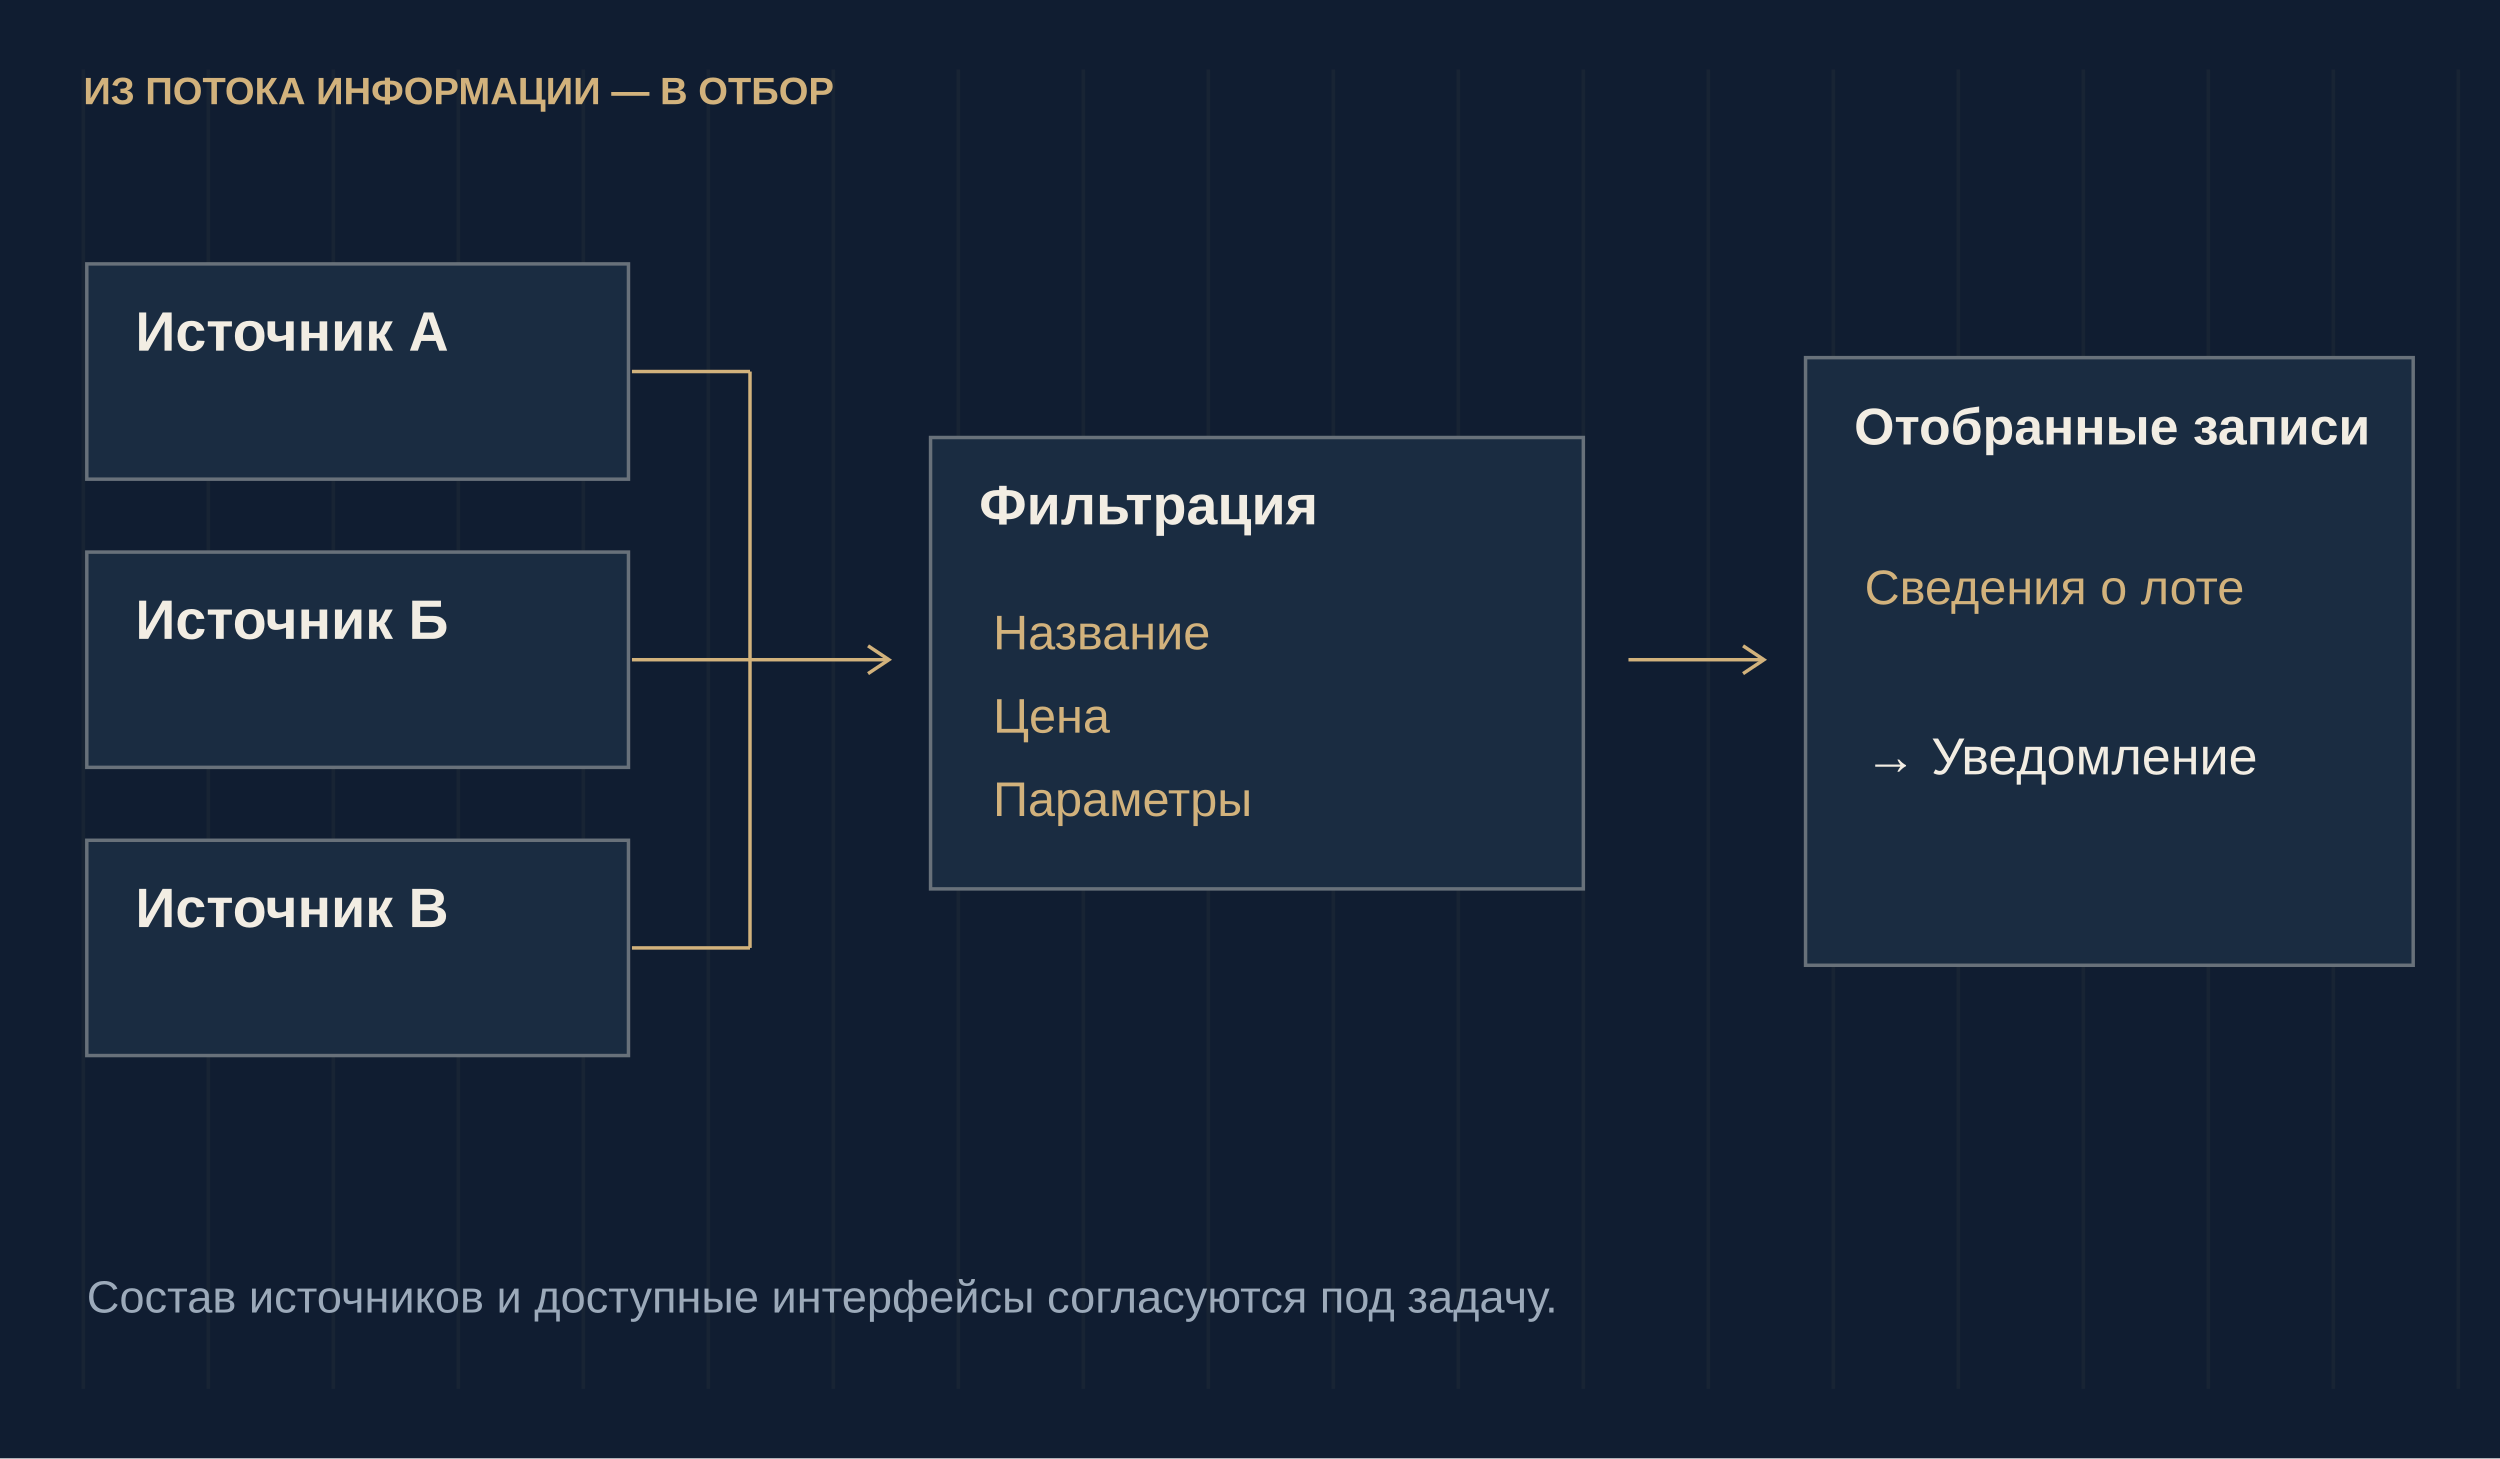
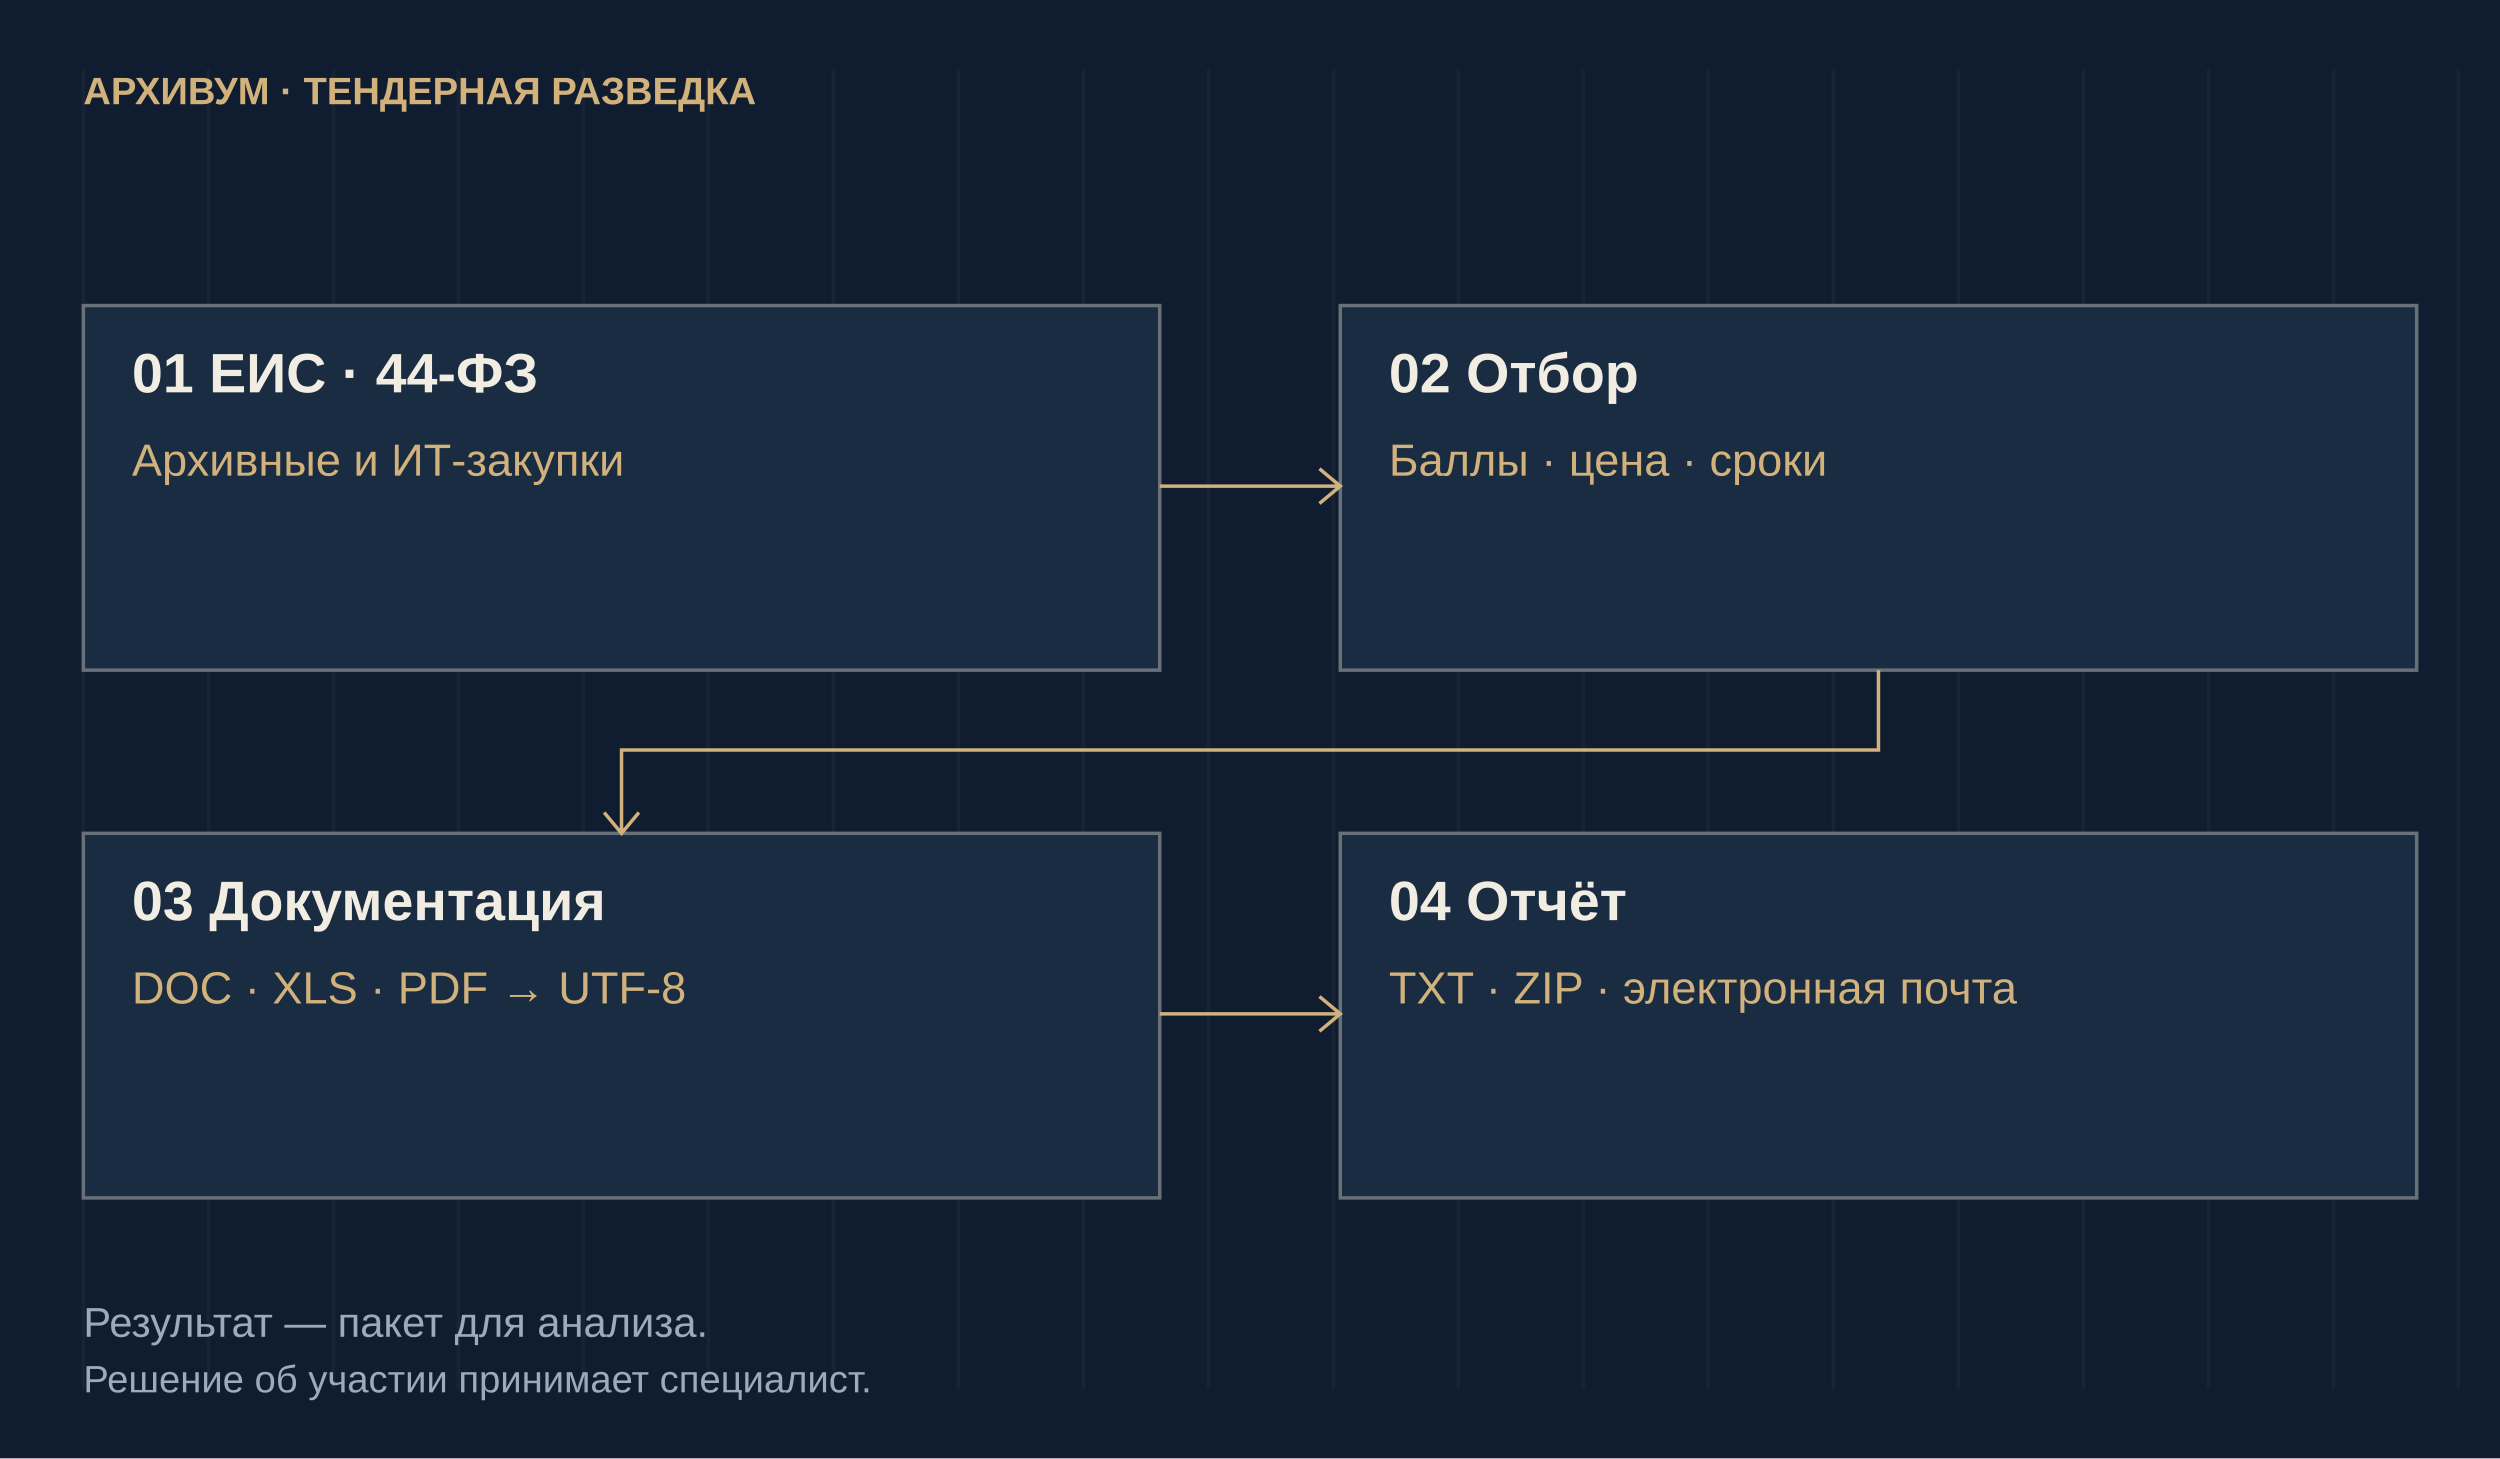
<svg xmlns="http://www.w3.org/2000/svg" viewBox="0 0 720 420" fill="none">
  <rect width="100%" height="100%" fill="#101d31" />
-   <path d="M24 20 L24 400" stroke="#d2b27c" opacity=".045" />
-   <path d="M60 20 L60 400" stroke="#d2b27c" opacity=".045" />
-   <path d="M96 20 L96 400" stroke="#d2b27c" opacity=".045" />
-   <path d="M132 20 L132 400" stroke="#d2b27c" opacity=".045" />
-   <path d="M168 20 L168 400" stroke="#d2b27c" opacity=".045" />
-   <path d="M204 20 L204 400" stroke="#d2b27c" opacity=".045" />
-   <path d="M240 20 L240 400" stroke="#d2b27c" opacity=".045" />
-   <path d="M276 20 L276 400" stroke="#d2b27c" opacity=".045" />
-   <path d="M312 20 L312 400" stroke="#d2b27c" opacity=".045" />
-   <path d="M348 20 L348 400" stroke="#d2b27c" opacity=".045" />
-   <path d="M384 20 L384 400" stroke="#d2b27c" opacity=".045" />
-   <path d="M420 20 L420 400" stroke="#d2b27c" opacity=".045" />
-   <path d="M456 20 L456 400" stroke="#d2b27c" opacity=".045" />
-   <path d="M492 20 L492 400" stroke="#d2b27c" opacity=".045" />
-   <path d="M528 20 L528 400" stroke="#d2b27c" opacity=".045" />
-   <path d="M564 20 L564 400" stroke="#d2b27c" opacity=".045" />
-   <path d="M600 20 L600 400" stroke="#d2b27c" opacity=".045" />
-   <path d="M636 20 L636 400" stroke="#d2b27c" opacity=".045" />
-   <path d="M672 20 L672 400" stroke="#d2b27c" opacity=".045" />
-   <path d="M708 20 L708 400" stroke="#d2b27c" opacity=".045" />
-   <text x="24" y="30" fill="#d2b27c" font-family="Arial, Helvetica, sans-serif" font-size="11" font-weight="600">ИЗ ПОТОКА ИНФОРМАЦИИ — В ОТБОР</text>
-   <rect x="25" y="76" width="156" height="62" rx="0" fill="#1a2c41" stroke="#68717a" />
-   <text x="39" y="101" fill="#f2ede3" font-family="Arial, Helvetica, sans-serif" font-size="16" font-weight="600">Источник А</text>
-   <path d="M182 107 L216 107" stroke="#d2b27c" opacity="1" />
-   <rect x="25" y="159" width="156" height="62" rx="0" fill="#1a2c41" stroke="#68717a" />
-   <text x="39" y="184" fill="#f2ede3" font-family="Arial, Helvetica, sans-serif" font-size="16" font-weight="600">Источник Б</text>
-   <path d="M182 190 L216 190" stroke="#d2b27c" opacity="1" />
-   <rect x="25" y="242" width="156" height="62" rx="0" fill="#1a2c41" stroke="#68717a" />
-   <text x="39" y="267" fill="#f2ede3" font-family="Arial, Helvetica, sans-serif" font-size="16" font-weight="600">Источник В</text>
-   <path d="M182 273 L216 273" stroke="#d2b27c" opacity="1" />
-   <path d="M216 107 L216 273" stroke="#d2b27c" opacity="1" />
-   <path d="M216 190 L256 190" stroke="#d2b27c" opacity="1" />
-   <path d="M250 186 L256 190 L250 194" stroke="#d2b27c" />
-   <rect x="268" y="126" width="188" height="130" rx="0" fill="#1a2c41" stroke="#68717a" />
-   <text x="282" y="151" fill="#f2ede3" font-family="Arial, Helvetica, sans-serif" font-size="16" font-weight="600">Фильтрация</text>
-   <text x="286" y="187" fill="#d2b27c" font-family="Arial, Helvetica, sans-serif" font-size="14" font-weight="400">Название</text>
-   <text x="286" y="211" fill="#d2b27c" font-family="Arial, Helvetica, sans-serif" font-size="14" font-weight="400">Цена</text>
-   <text x="286" y="235" fill="#d2b27c" font-family="Arial, Helvetica, sans-serif" font-size="14" font-weight="400">Параметры</text>
-   <path d="M469 190 L508 190" stroke="#d2b27c" opacity="1" />
-   <path d="M502 186 L508 190 L502 194" stroke="#d2b27c" />
-   <rect x="520" y="103" width="175" height="175" rx="0" fill="#1a2c41" stroke="#68717a" />
-   <text x="534" y="128" fill="#f2ede3" font-family="Arial, Helvetica, sans-serif" font-size="14.9" font-weight="600">Отобранные записи</text>
-   <text x="537" y="174" fill="#d2b27c" font-family="Arial, Helvetica, sans-serif" font-size="14" font-weight="400">Сведения о лоте</text>
-   <text x="537" y="223" fill="#f2ede3" font-family="Arial, Helvetica, sans-serif" font-size="15" font-weight="400">→ Уведомление</text>
-   <text x="25" y="378" fill="#9caaba" font-family="Arial, Helvetica, sans-serif" font-size="13" font-weight="400">Состав источников и доступные интерфейсы согласуются под задачу.</text>
+   <path d="M24 20 V400" stroke="#d2b27c" opacity=".045" />
+   <path d="M60 20 V400" stroke="#d2b27c" opacity=".045" />
+   <path d="M96 20 V400" stroke="#d2b27c" opacity=".045" />
+   <path d="M132 20 V400" stroke="#d2b27c" opacity=".045" />
+   <path d="M168 20 V400" stroke="#d2b27c" opacity=".045" />
+   <path d="M204 20 V400" stroke="#d2b27c" opacity=".045" />
+   <path d="M240 20 V400" stroke="#d2b27c" opacity=".045" />
+   <path d="M276 20 V400" stroke="#d2b27c" opacity=".045" />
+   <path d="M312 20 V400" stroke="#d2b27c" opacity=".045" />
+   <path d="M348 20 V400" stroke="#d2b27c" opacity=".045" />
+   <path d="M384 20 V400" stroke="#d2b27c" opacity=".045" />
+   <path d="M420 20 V400" stroke="#d2b27c" opacity=".045" />
+   <path d="M456 20 V400" stroke="#d2b27c" opacity=".045" />
+   <path d="M492 20 V400" stroke="#d2b27c" opacity=".045" />
+   <path d="M528 20 V400" stroke="#d2b27c" opacity=".045" />
+   <path d="M564 20 V400" stroke="#d2b27c" opacity=".045" />
+   <path d="M600 20 V400" stroke="#d2b27c" opacity=".045" />
+   <path d="M636 20 V400" stroke="#d2b27c" opacity=".045" />
+   <path d="M672 20 V400" stroke="#d2b27c" opacity=".045" />
+   <path d="M708 20 V400" stroke="#d2b27c" opacity=".045" />
+   <g font-family="Arial, Helvetica, sans-serif">
+     <text x="24" y="30" fill="#d2b27c" font-size="11" font-weight="600">АРХИВУМ · ТЕНДЕРНАЯ РАЗВЕДКА</text>
+     <rect x="24" y="88" width="310" height="105" fill="#1a2c41" stroke="#68717a" />
+     <text x="38" y="113" fill="#f2ede3" font-size="16" font-weight="600">01  ЕИС · 44-ФЗ</text>
+     <text x="38" y="137" fill="#d2b27c" font-size="13">Архивные и ИТ-закупки</text>
+     <rect x="386" y="88" width="310" height="105" fill="#1a2c41" stroke="#68717a" />
+     <text x="400" y="113" fill="#f2ede3" font-size="16" font-weight="600">02  Отбор</text>
+     <text x="400" y="137" fill="#d2b27c" font-size="13">Баллы · цена · сроки</text>
+     <rect x="24" y="240" width="310" height="105" fill="#1a2c41" stroke="#68717a" />
+     <text x="38" y="265" fill="#f2ede3" font-size="16" font-weight="600">03  Документация</text>
+     <text x="38" y="289" fill="#d2b27c" font-size="13">DOC · XLS · PDF → UTF-8</text>
+     <rect x="386" y="240" width="310" height="105" fill="#1a2c41" stroke="#68717a" />
+     <text x="400" y="265" fill="#f2ede3" font-size="16" font-weight="600">04  Отчёт</text>
+     <text x="400" y="289" fill="#d2b27c" font-size="13">TXT · ZIP · электронная почта</text>
+     <path d="M334 140 H386 m-6 -5 l6 5 -6 5 M541 193 V216 H179 V240 m-5 -6 l5 6 5 -6 M334 292 H386 m-6 -5 l6 5 -6 5" stroke="#d2b27c" />
+     <text x="24" y="385" fill="#9caaba" font-size="12">Результат — пакет для анализа.</text>
+     <text x="24" y="401" fill="#9caaba" font-size="11">Решение об участии принимает специалист.</text>
+   </g>
</svg>
